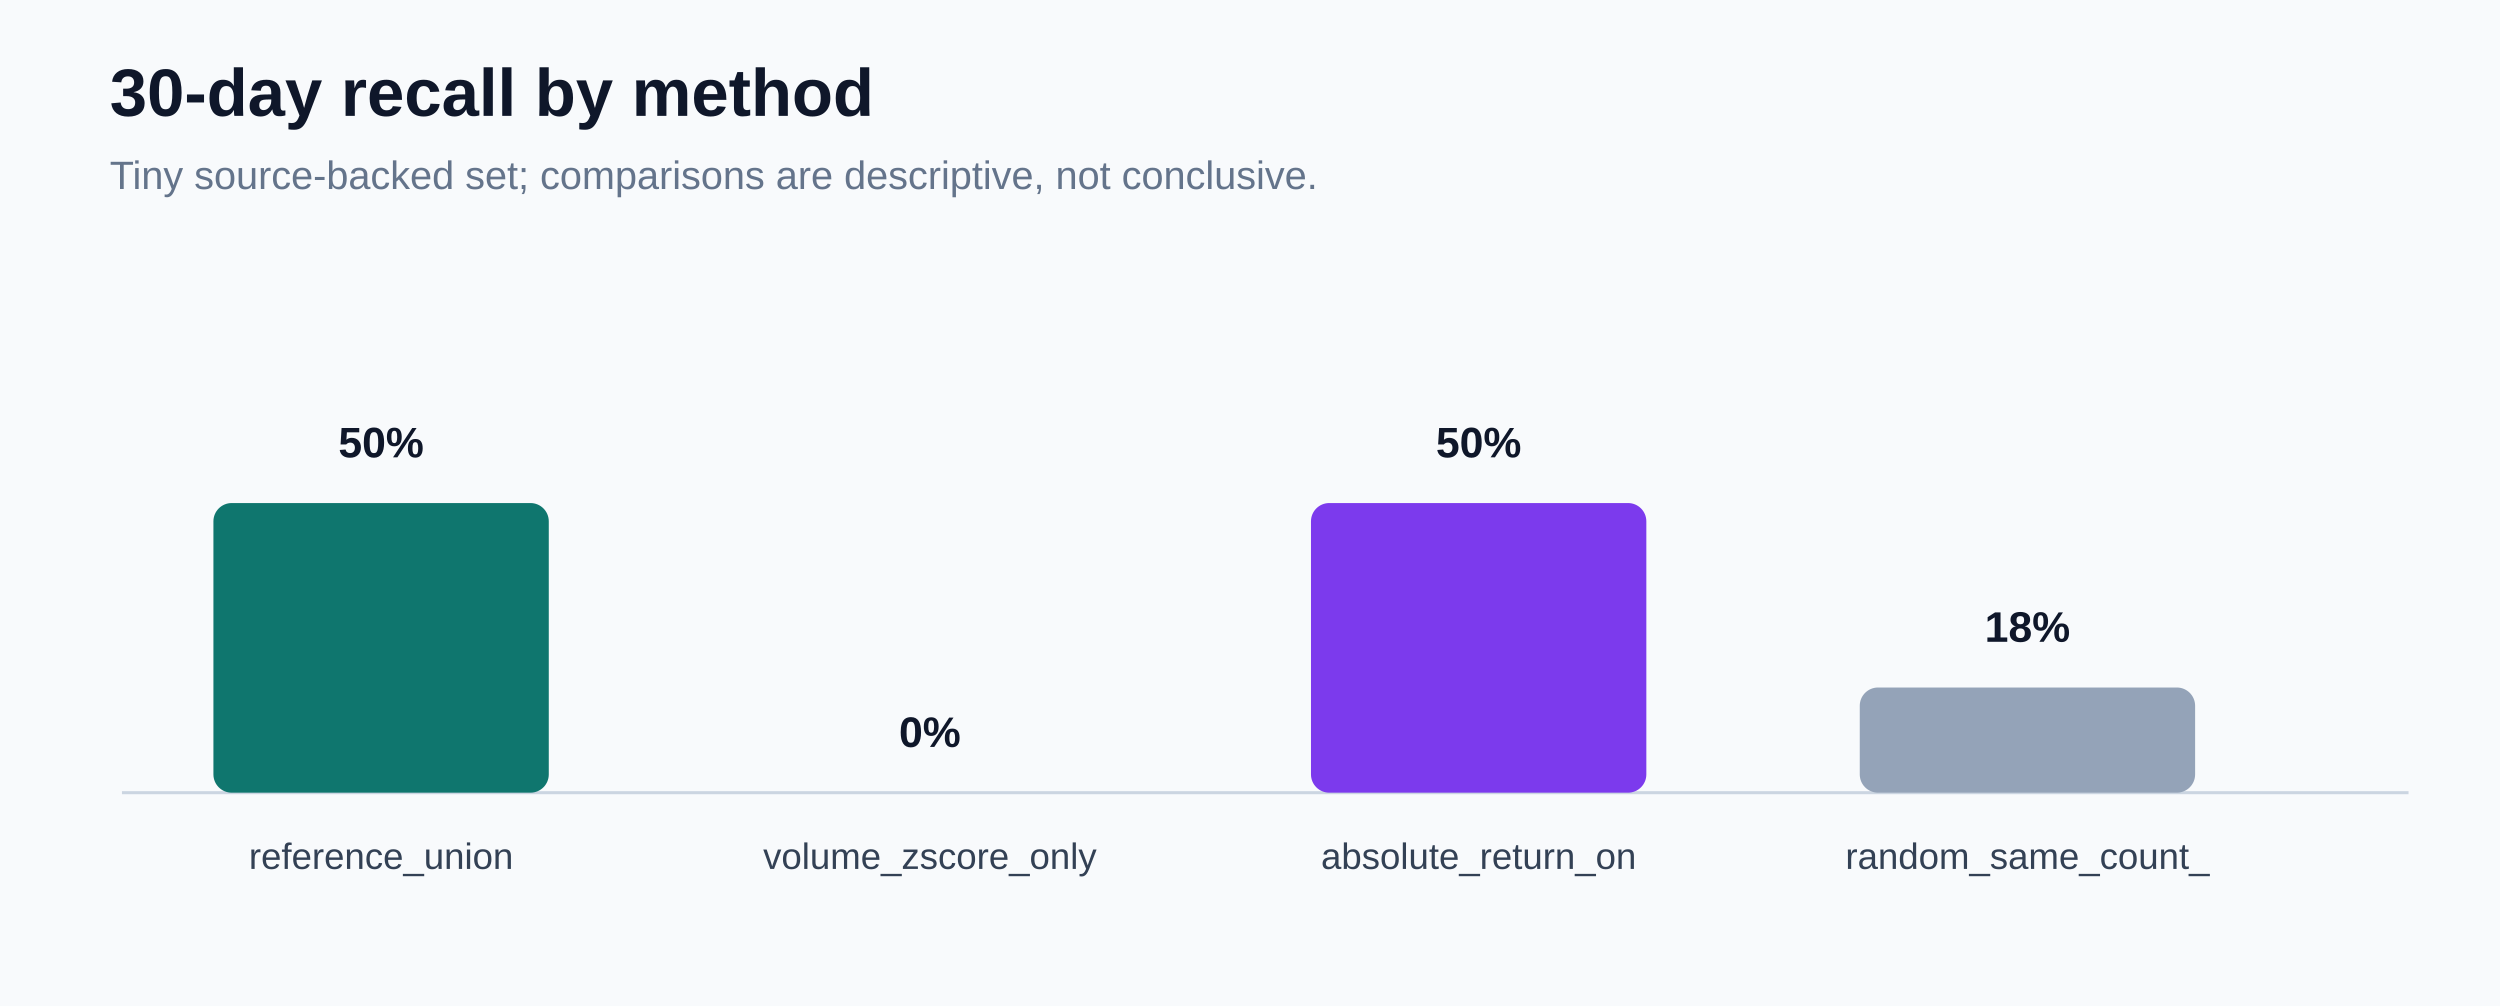
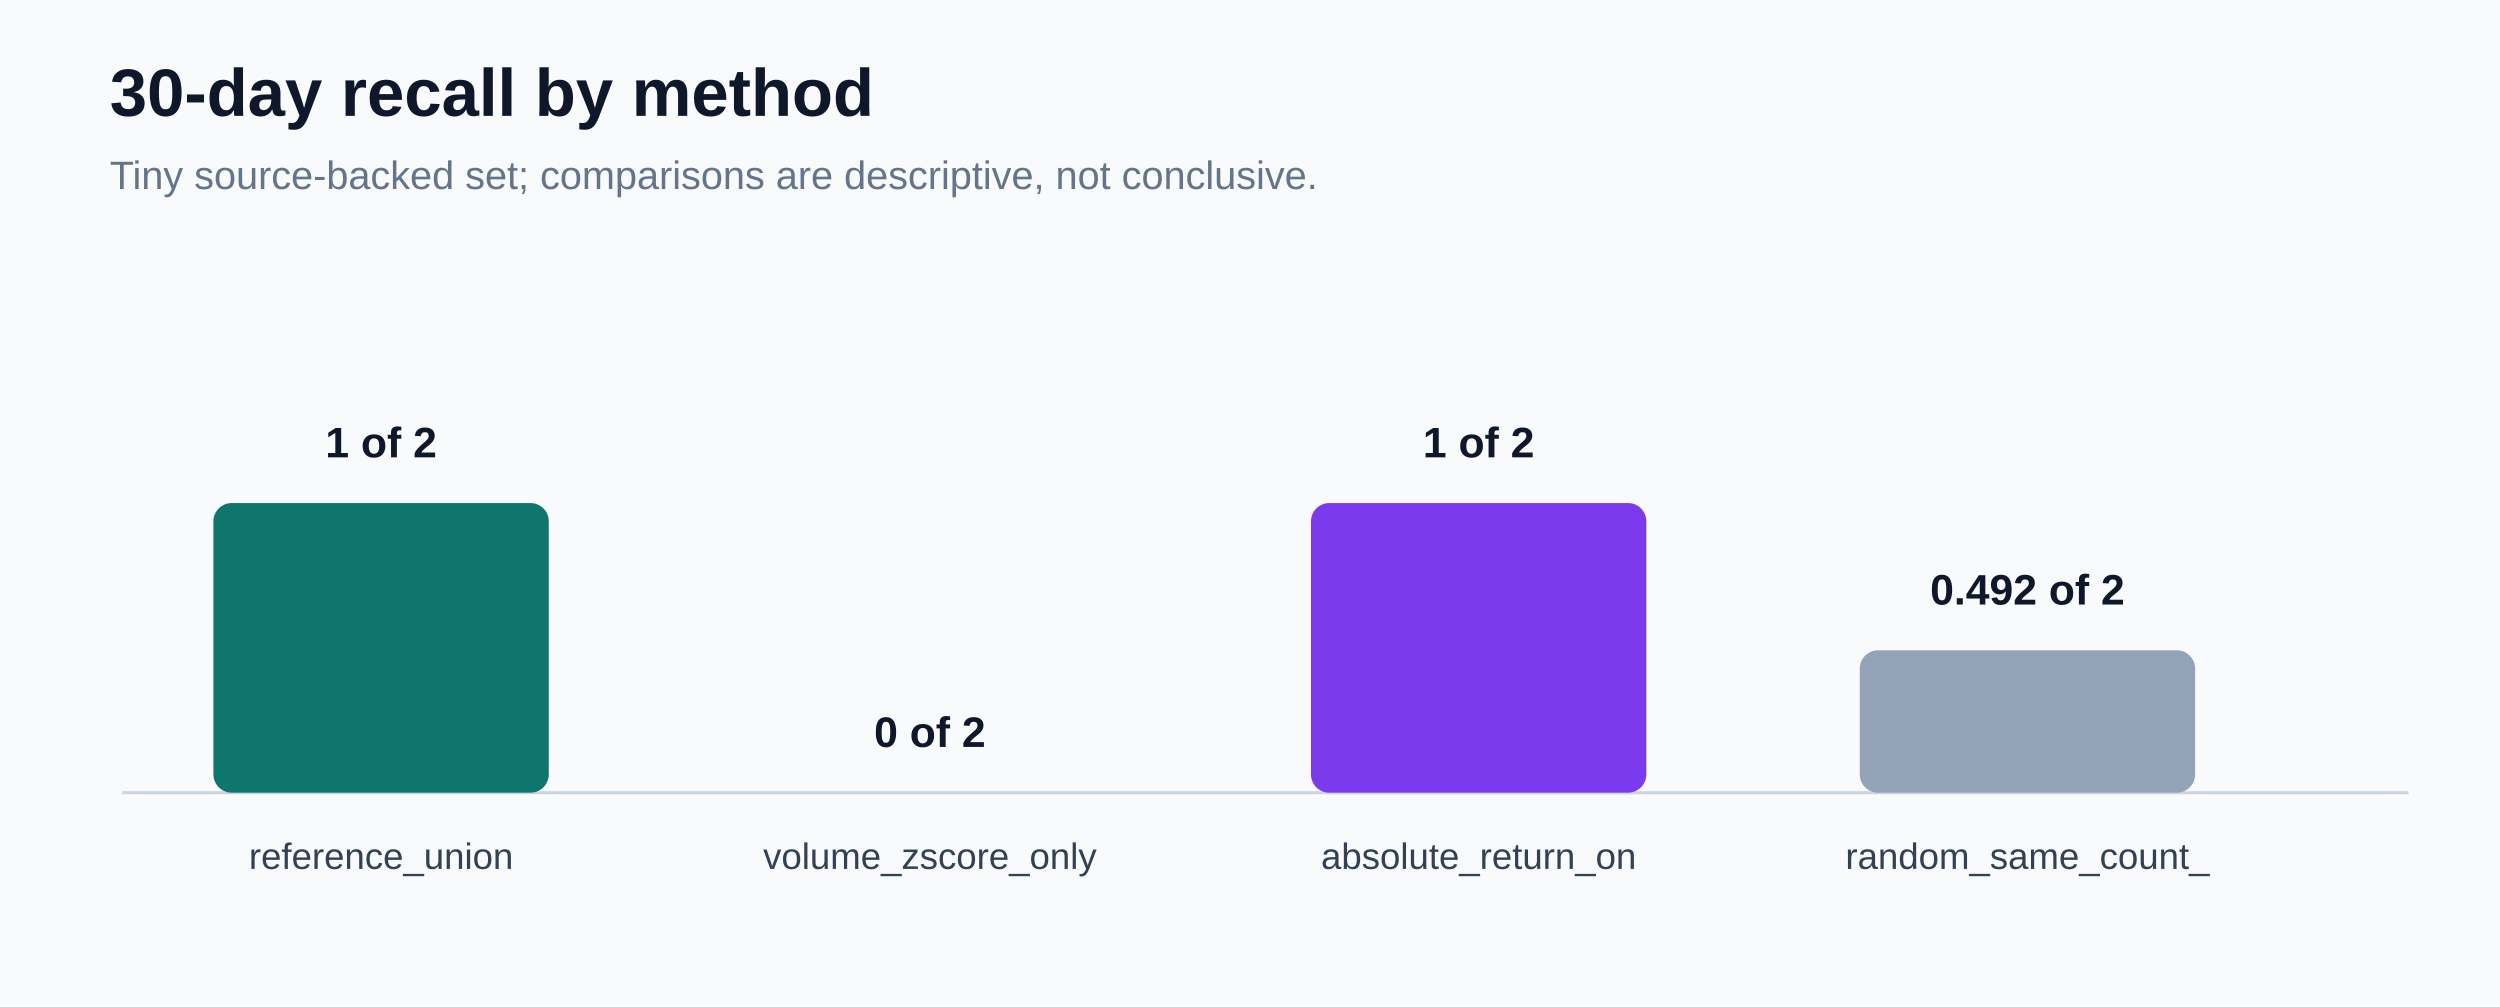
<svg xmlns="http://www.w3.org/2000/svg" width="820" height="330" viewBox="0 0 820 330">
  <rect width="100%" height="100%" fill="#f8fafc" />
  <text x="36" y="38" font-family="Arial" font-size="22" font-weight="700" fill="#0f172a">30-day recall by method</text>
  <text x="36" y="62" font-family="Arial" font-size="13" fill="#64748b">Tiny source-backed set; comparisons are descriptive, not conclusive.</text>
  <line x1="40" y1="260" x2="790" y2="260" stroke="#cbd5e1" />
  <rect x="70" y="165.0" width="110" height="95.0" rx="6" fill="#0f766e" />
  <text x="125" y="285" text-anchor="middle" font-family="Arial" font-size="12" fill="#334155">reference_union</text>
-   <text x="125" y="150.0" text-anchor="middle" font-family="Arial" font-size="14" font-weight="700" fill="#0f172a">50%</text>
+   <text x="125" y="150.0" text-anchor="middle" font-family="Arial" font-size="14" font-weight="700" fill="#0f172a">1 of 2</text>
  <rect x="250" y="260.0" width="110" height="0.0" rx="6" fill="#2563eb" />
  <text x="305" y="285" text-anchor="middle" font-family="Arial" font-size="12" fill="#334155">volume_zscore_only</text>
-   <text x="305" y="245.0" text-anchor="middle" font-family="Arial" font-size="14" font-weight="700" fill="#0f172a">0%</text>
+   <text x="305" y="245.0" text-anchor="middle" font-family="Arial" font-size="14" font-weight="700" fill="#0f172a">0 of 2</text>
  <rect x="430" y="165.0" width="110" height="95.0" rx="6" fill="#7c3aed" />
  <text x="485" y="285" text-anchor="middle" font-family="Arial" font-size="12" fill="#334155">absolute_return_on</text>
-   <text x="485" y="150.0" text-anchor="middle" font-family="Arial" font-size="14" font-weight="700" fill="#0f172a">50%</text>
-   <rect x="610" y="225.5" width="110" height="34.5" rx="6" fill="#94a3b8" />
+   <text x="485" y="150.0" text-anchor="middle" font-family="Arial" font-size="14" font-weight="700" fill="#0f172a">1 of 2</text>
+   <rect x="610" y="213.3" width="110" height="46.7" rx="6" fill="#94a3b8" />
  <text x="665" y="285" text-anchor="middle" font-family="Arial" font-size="12" fill="#334155">random_same_count_</text>
-   <text x="665" y="210.5" text-anchor="middle" font-family="Arial" font-size="14" font-weight="700" fill="#0f172a">18%</text>
+   <text x="665" y="198.3" text-anchor="middle" font-family="Arial" font-size="14" font-weight="700" fill="#0f172a">0.492 of 2</text>
</svg>
